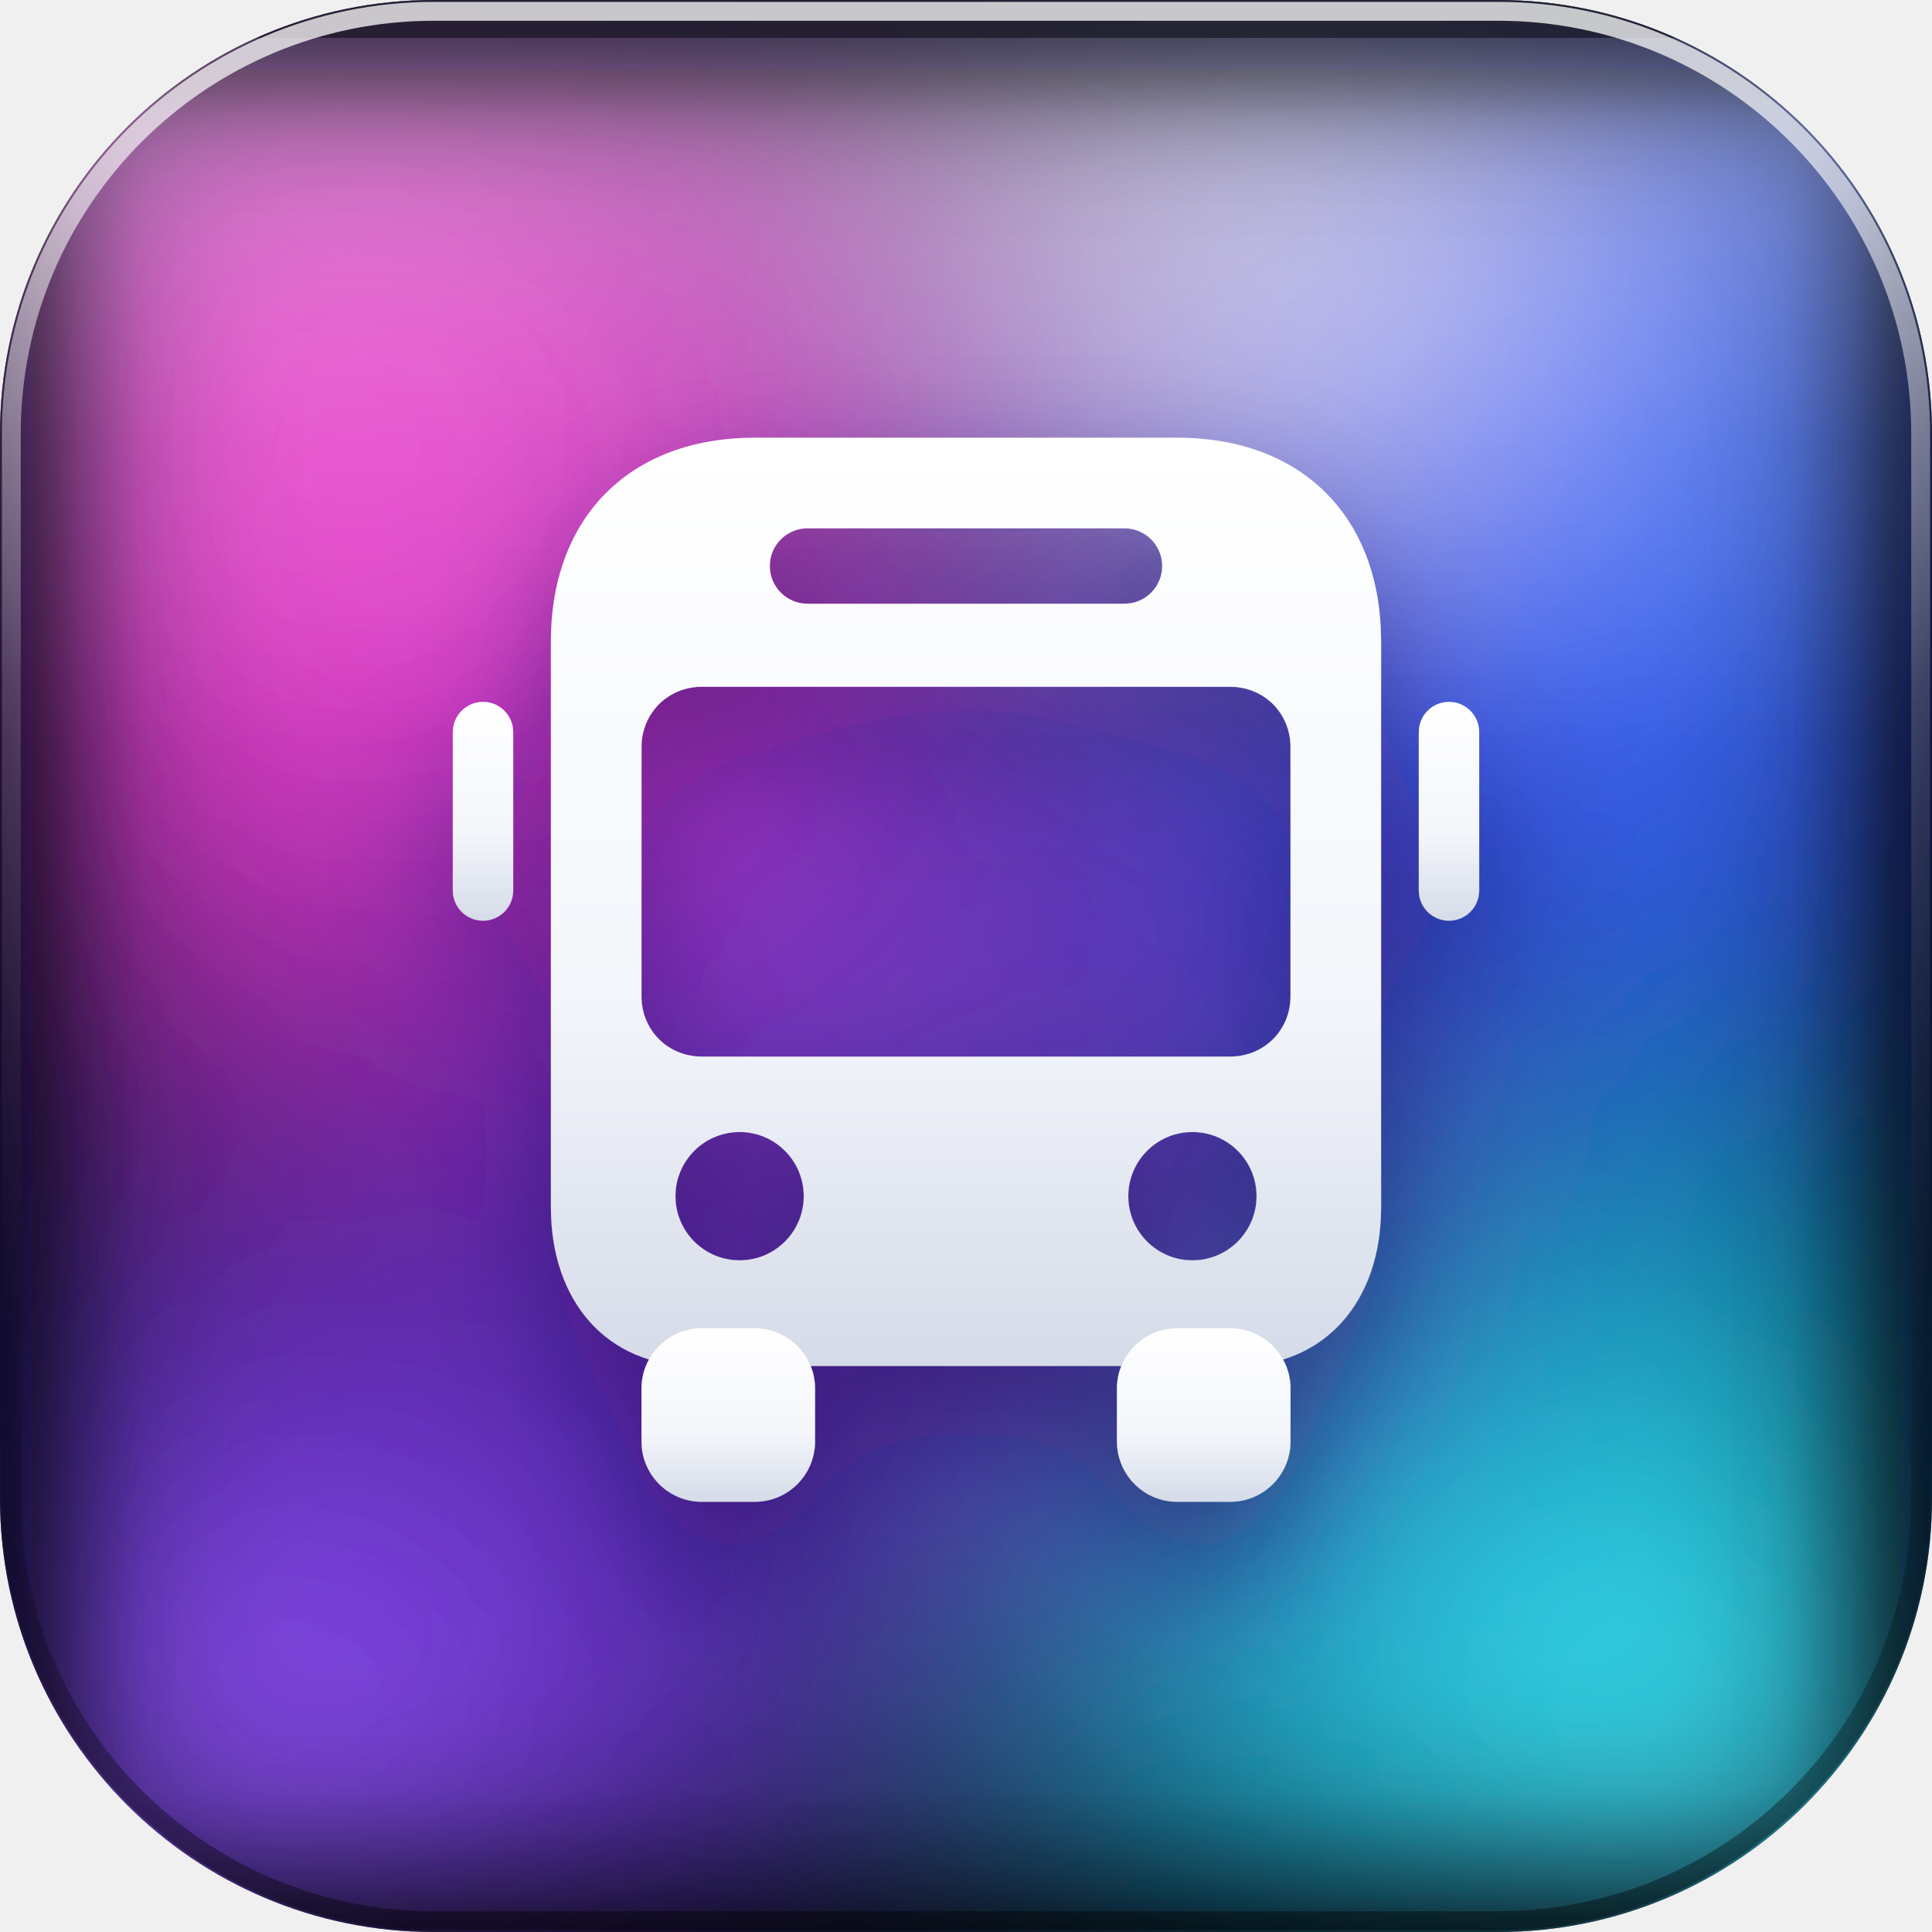
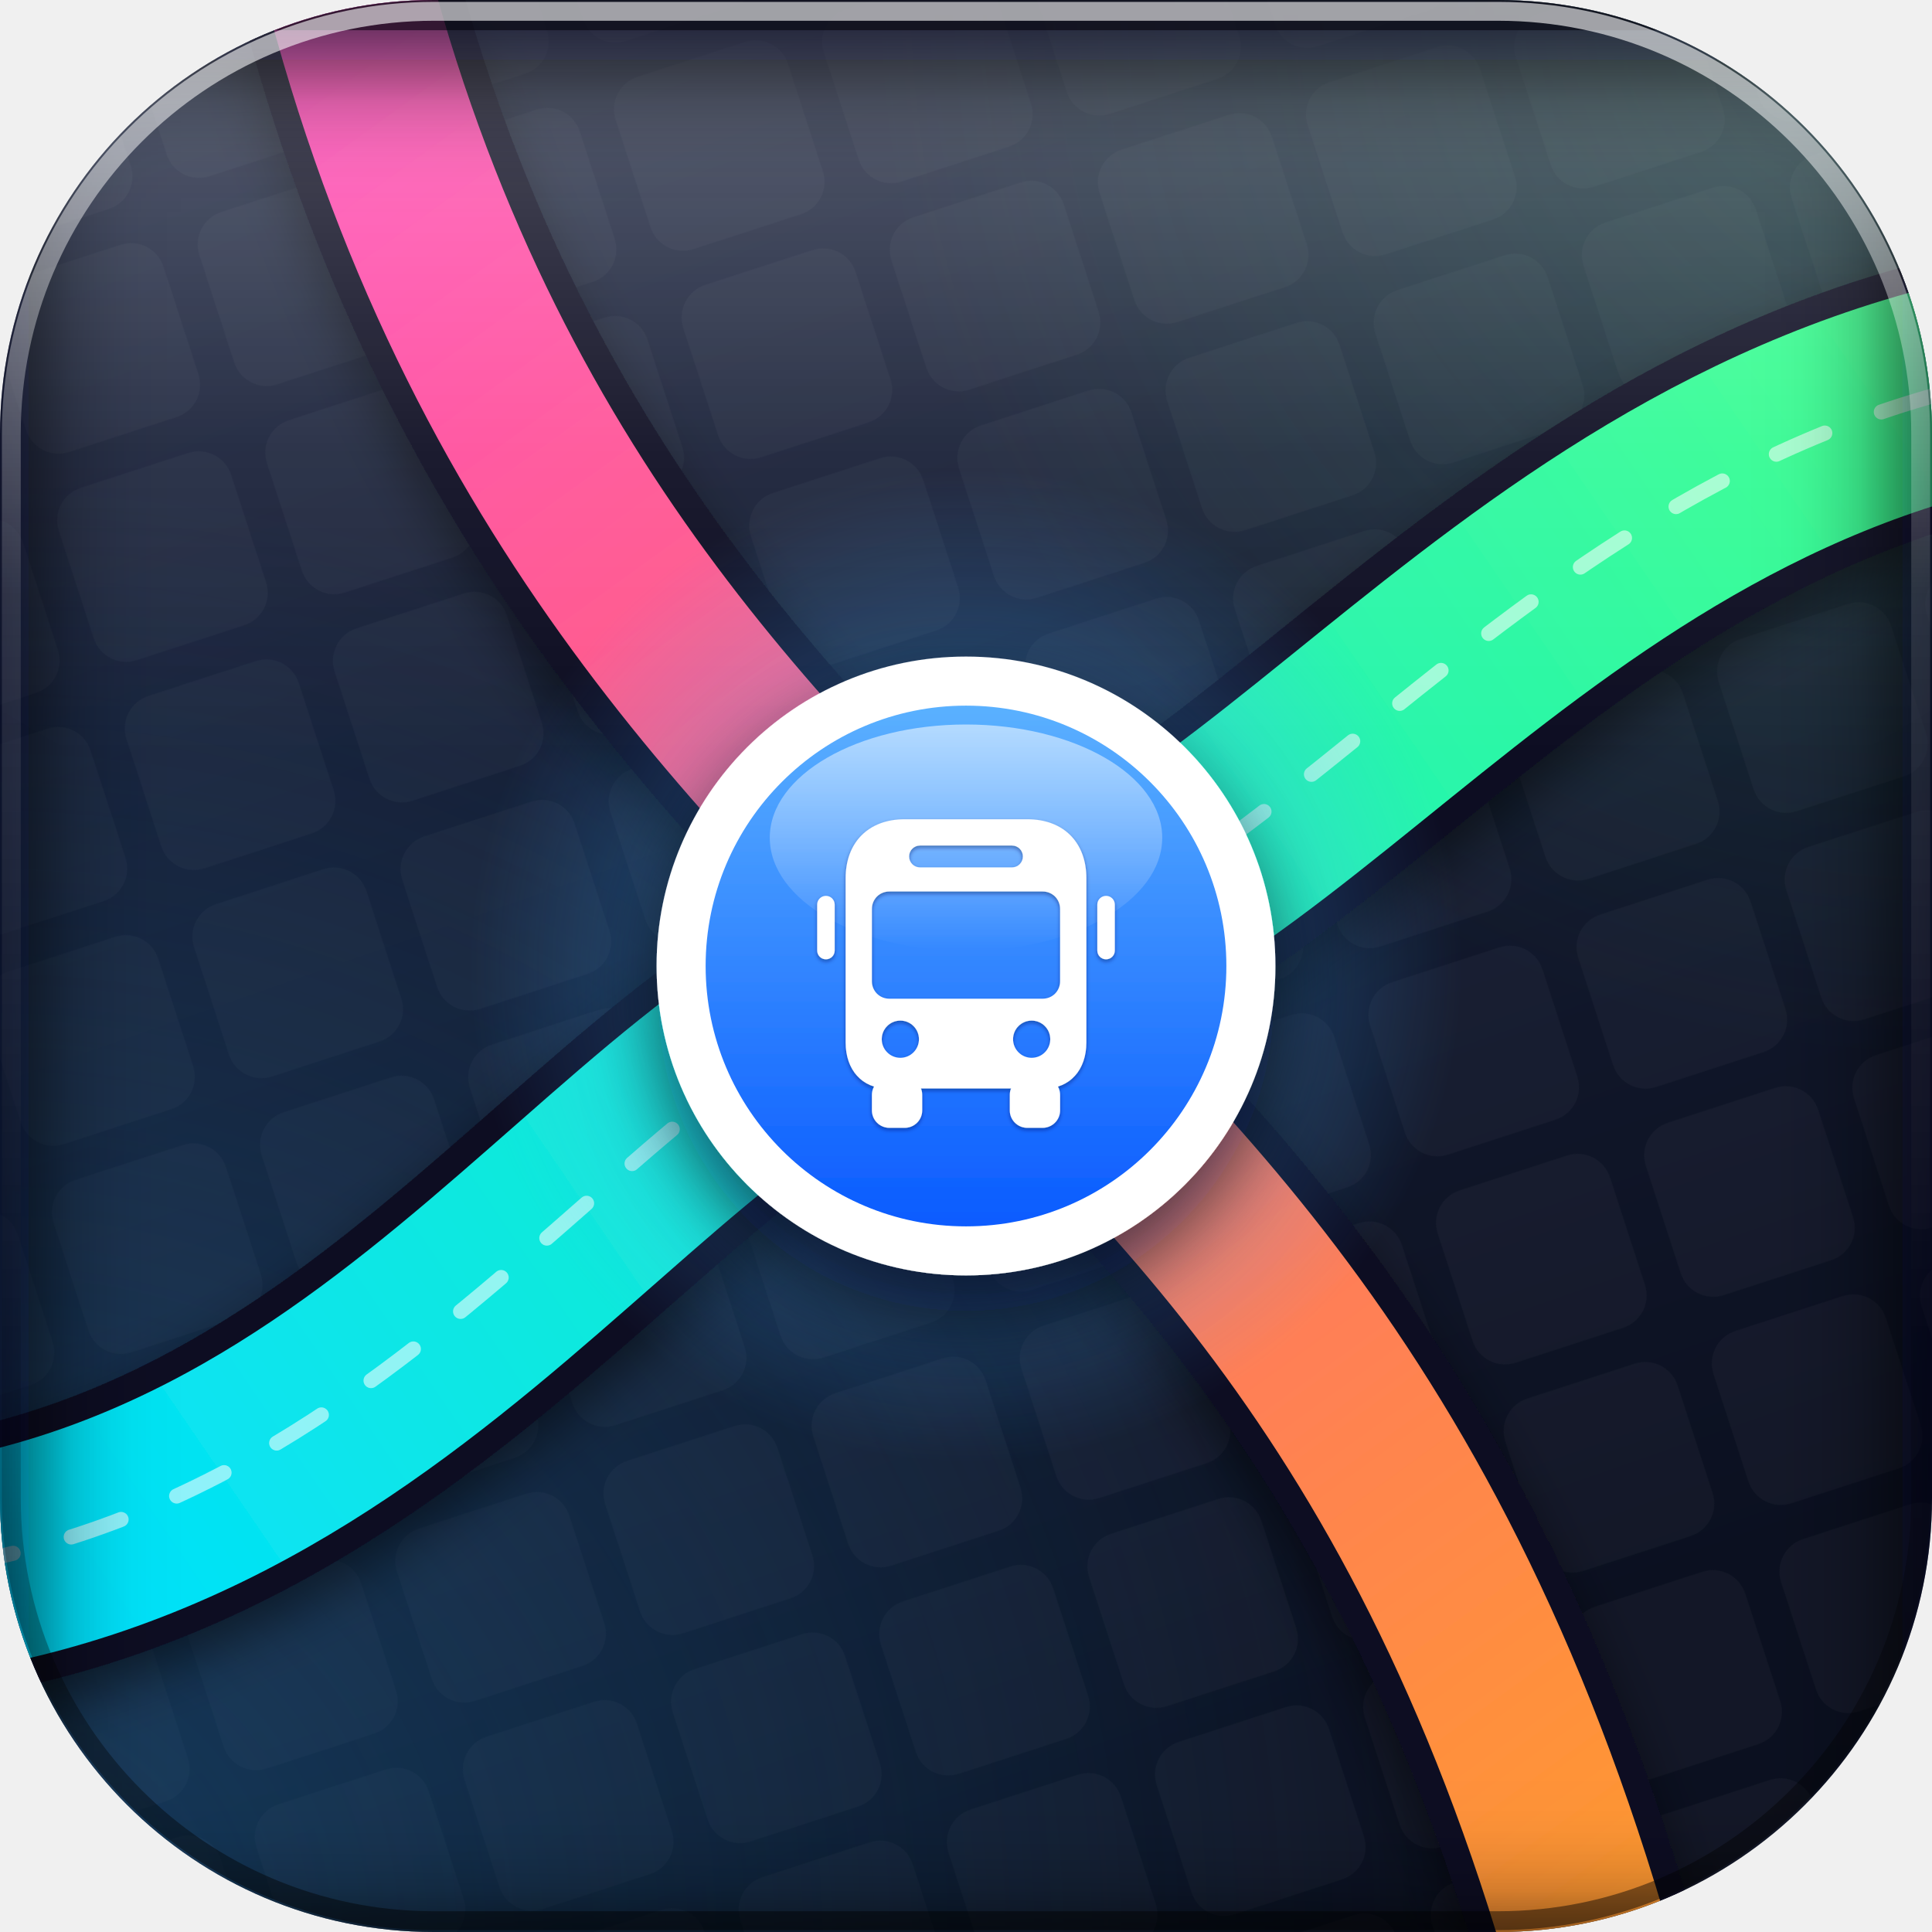
<svg xmlns="http://www.w3.org/2000/svg" viewBox="0 0 512 512" width="512" height="512">
  <defs>
    <clipPath id="shape">
      <rect id="shape-rect" width="512" height="512" rx="115" />
    </clipPath>
-     <linearGradient id="base" x1="0" y1="0" x2="0.4" y2="1">
-       <stop offset="0" stop-color="#141A3A" />
-       <stop offset="1" stop-color="#090B1C" />
+     <linearGradient id="night" x1="0" y1="0" x2="0.35" y2="1">
+       <stop offset="0" stop-color="#1E2742" />
+       <stop offset="1" stop-color="#0B1020" />
    </linearGradient>
-     <radialGradient id="magenta">
-       <stop offset="0" stop-color="#FF5BDB" />
-       <stop offset="0.5" stop-color="#E032C9" stop-opacity="0.85" />
-       <stop offset="1" stop-color="#C026D3" stop-opacity="0" />
+     <pattern id="blocks" width="58" height="58" patternUnits="userSpaceOnUse" patternTransform="rotate(-18 256 256)">
+       <rect x="5" y="5" width="48" height="48" rx="9" fill="#FFFFFF" fill-opacity="0.032" />
+     </pattern>
+     <radialGradient id="water" cx="0" cy="1" r="0.75">
+       <stop offset="0" stop-color="#1B5C8C" stop-opacity="0.55" />
+       <stop offset="1" stop-color="#1B5C8C" stop-opacity="0" />
    </radialGradient>
-     <radialGradient id="electric">
-       <stop offset="0" stop-color="#4C7DFF" />
-       <stop offset="0.5" stop-color="#2F5BFF" stop-opacity="0.85" />
-       <stop offset="1" stop-color="#2546E0" stop-opacity="0" />
+     <radialGradient id="park" cx="1" cy="0" r="0.55">
+       <stop offset="0" stop-color="#2F7D5B" stop-opacity="0.35" />
+       <stop offset="1" stop-color="#2F7D5B" stop-opacity="0" />
    </radialGradient>
-     <radialGradient id="cyan">
-       <stop offset="0" stop-color="#4DF0FF" />
-       <stop offset="0.5" stop-color="#14C8E0" stop-opacity="0.85" />
-       <stop offset="1" stop-color="#06B6D4" stop-opacity="0" />
+     <linearGradient id="route-main" gradientUnits="userSpaceOnUse" x1="0" y1="430" x2="512" y2="80">
+       <stop offset="0" stop-color="#00E0FF" />
+       <stop offset="1" stop-color="#39FF88" />
+     </linearGradient>
+     <linearGradient id="route-cross" gradientUnits="userSpaceOnUse" x1="70" y1="0" x2="440" y2="512">
+       <stop offset="0" stop-color="#FF3DB8" />
+       <stop offset="1" stop-color="#FF9A2E" />
+     </linearGradient>
+     <filter id="route-shadow" x="-20%" y="-20%" width="140%" height="140%">
+       <feDropShadow dx="0" dy="6" stdDeviation="7" flood-color="#000000" flood-opacity="0.5" />
+     </filter>
+     <radialGradient id="glow">
+       <stop offset="0" stop-color="#7FE9FF" stop-opacity="0.8" />
+       <stop offset="0.55" stop-color="#3FA8FF" stop-opacity="0.28" />
+       <stop offset="1" stop-color="#3FA8FF" stop-opacity="0" />
    </radialGradient>
-     <radialGradient id="violet">
-       <stop offset="0" stop-color="#9B5CFF" />
-       <stop offset="0.5" stop-color="#7C3AED" stop-opacity="0.8" />
-       <stop offset="1" stop-color="#6D28D9" stop-opacity="0" />
-     </radialGradient>
-     <radialGradient id="pearl">
-       <stop offset="0" stop-color="#FFFFFF" />
-       <stop offset="0.45" stop-color="#FFE3F6" stop-opacity="0.9" />
-       <stop offset="1" stop-color="#F5D0FE" stop-opacity="0" />
-     </radialGradient>
-     <filter id="liquid" x="-50%" y="-50%" width="200%" height="200%">
-       <feGaussianBlur stdDeviation="40" />
-     </filter>
-     <linearGradient id="glare" gradientUnits="userSpaceOnUse" x1="0" y1="0" x2="0" y2="196">
-       <stop offset="0" stop-color="#FFFFFF" stop-opacity="0.4" />
-       <stop offset="0.6" stop-color="#FFFFFF" stop-opacity="0.1" />
+     <linearGradient id="node-glass" x1="0" y1="0" x2="0" y2="1">
+       <stop offset="0" stop-color="#5AB0FF" />
+       <stop offset="1" stop-color="#0A5BFF" />
+     </linearGradient>
+     <linearGradient id="node-shine" x1="0" y1="0" x2="0" y2="1">
+       <stop offset="0" stop-color="#FFFFFF" stop-opacity="0.55" />
      <stop offset="1" stop-color="#FFFFFF" stop-opacity="0" />
    </linearGradient>
-     <linearGradient id="rim-light" x1="0" y1="0" x2="0" y2="1">
-       <stop offset="0" stop-color="#FFFFFF" stop-opacity="0.75" />
-       <stop offset="0.35" stop-color="#FFFFFF" stop-opacity="0.18" />
-       <stop offset="0.7" stop-color="#000000" stop-opacity="0.08" />
-       <stop offset="1" stop-color="#000000" stop-opacity="0.4" />
+     <filter id="node-shadow" x="-40%" y="-40%" width="180%" height="190%">
+       <feDropShadow dx="0" dy="10" stdDeviation="10" flood-color="#00030F" flood-opacity="0.6" />
+     </filter>
+     <filter id="bus-shadow" x="-30%" y="-30%" width="160%" height="170%">
+       <feDropShadow dx="0" dy="2" stdDeviation="2" flood-color="#002060" flood-opacity="0.45" />
+     </filter>
+     <linearGradient id="glare" gradientUnits="userSpaceOnUse" x1="0" y1="0" x2="0" y2="200">
+       <stop offset="0" stop-color="#FFFFFF" stop-opacity="0.28" />
+       <stop offset="0.6" stop-color="#FFFFFF" stop-opacity="0.06" />
+       <stop offset="1" stop-color="#FFFFFF" stop-opacity="0" />
    </linearGradient>
    <filter id="inner-shadow" x="-10%" y="-10%" width="120%" height="120%">
-       <feGaussianBlur in="SourceAlpha" stdDeviation="22" result="blur" />
-       <feOffset in="blur" dy="10" result="shifted" />
+       <feGaussianBlur in="SourceAlpha" stdDeviation="20" result="blur" />
+       <feOffset in="blur" dy="8" result="shifted" />
      <feComposite in="SourceAlpha" in2="shifted" operator="arithmetic" k2="1" k3="-1" result="edge" />
-       <feFlood flood-color="#05061A" flood-opacity="0.75" />
+       <feFlood flood-color="#02040C" flood-opacity="0.8" />
      <feComposite in2="edge" operator="in" />
    </filter>
-     <linearGradient id="bus-fill" x1="0" y1="0" x2="0" y2="1">
-       <stop offset="0" stop-color="#FFFFFF" />
-       <stop offset="0.6" stop-color="#F4F6FB" />
-       <stop offset="1" stop-color="#D5DBE8" />
+     <linearGradient id="rim-light" x1="0" y1="0" x2="0" y2="1">
+       <stop offset="0" stop-color="#FFFFFF" stop-opacity="0.6" />
+       <stop offset="0.3" stop-color="#FFFFFF" stop-opacity="0.12" />
+       <stop offset="0.7" stop-color="#000000" stop-opacity="0.1" />
+       <stop offset="1" stop-color="#000000" stop-opacity="0.45" />
    </linearGradient>
-     <filter id="float" x="-30%" y="-30%" width="160%" height="180%">
-       <feDropShadow dx="0" dy="8" stdDeviation="6" flood-color="#02030F" flood-opacity="0.5" />
-       <feDropShadow dx="0" dy="18" stdDeviation="18" flood-color="#1B0B4A" flood-opacity="0.45" />
-     </filter>
  </defs>
  <g clip-path="url(#shape)">
-     <rect width="512" height="512" fill="url(#base)" />
-     <g filter="url(#liquid)">
-       <circle cx="90" cy="120" r="240" fill="url(#magenta)" />
-       <circle cx="460" cy="130" r="240" fill="url(#electric)" />
-       <circle cx="440" cy="470" r="230" fill="url(#cyan)" />
-       <circle cx="70" cy="470" r="200" fill="url(#violet)" />
-       <circle cx="250" cy="300" r="170" fill="url(#violet)" opacity="0.7" />
-       <circle cx="330" cy="70" r="120" fill="url(#pearl)" opacity="0.7" />
+     <rect width="512" height="512" fill="url(#night)" />
+     <rect width="512" height="512" fill="url(#blocks)" />
+     <rect width="512" height="512" fill="url(#water)" />
+     <rect width="512" height="512" fill="url(#park)" />
+     <g filter="url(#route-shadow)" fill="none" stroke-linecap="round">
+       <path d="M86 -30C118 120 196 196 256 256S392 384 432 560" stroke="#0B1020" stroke-width="58" />
+       <path d="M86 -30C118 120 196 196 256 256S392 384 432 560" stroke="url(#route-cross)" stroke-width="44" />
    </g>
-     <path d="M0 0H512V196C436 246 346 262 256 262S76 246 0 196Z" fill="url(#glare)" />
+     <g filter="url(#route-shadow)" fill="none" stroke-linecap="round">
+       <path d="M-40 418C110 410 170 270 256 256S410 110 560 96" stroke="#0B1020" stroke-width="70" />
+       <path d="M-40 418C110 410 170 270 256 256S410 110 560 96" stroke="url(#route-main)" stroke-width="56" />
+       <path d="M-40 418C110 410 170 270 256 256S410 110 560 96" stroke="#FFFFFF" stroke-opacity="0.55" stroke-width="4" stroke-dasharray="14 16" />
+     </g>
+     <circle cx="256" cy="256" r="132" fill="url(#glow)" />
+     <g filter="url(#node-shadow)">
+       <circle cx="256" cy="256" r="82" fill="#FFFFFF" />
+       <circle cx="256" cy="256" r="69" fill="url(#node-glass)" />
+     </g>
+     <ellipse cx="256" cy="222" rx="52" ry="30" fill="url(#node-shine)" />
+     <g fill="#FFFFFF" filter="url(#bus-shadow)" transform="translate(256 258) scale(0.29) translate(-256 -257)">
+       <path fill-rule="evenodd" d="M200 116h112c33 0 54 21 54 54v150c0 25-15 42-38 42H184c-23 0-38-17-38-42V170c0-33 21-54 54-54Z            M214 140h84a10 10 0 0 1 0 20h-84a10 10 0 0 1 0-20Z            M186 182h140c9 0 16 7 16 16v66c0 9-7 16-16 16H186c-9 0-16-7-16-16v-66c0-9 7-16 16-16Z            M196 300a17 17 0 1 0 0.01 0Z            M316 300a17 17 0 1 0 0.01 0Z" />
+       <rect x="120" y="186" width="16" height="58" rx="8" />
+       <rect x="376" y="186" width="16" height="58" rx="8" />
+       <rect x="170" y="352" width="46" height="46" rx="16" />
+       <rect x="296" y="352" width="46" height="46" rx="16" />
+     </g>
+     <path d="M0 0H512V188C436 236 346 252 256 252S76 236 0 188Z" fill="url(#glare)" />
    <rect width="512" height="512" fill="#000" filter="url(#inner-shadow)" />
    <rect id="rim" x="3" y="3" width="506" height="506" rx="112" fill="none" stroke="url(#rim-light)" stroke-width="5" />
  </g>
-   <g fill="url(#bus-fill)" filter="url(#float)">
-     <path fill-rule="evenodd" d="M200 116h112c33 0 54 21 54 54v150c0 25-15 42-38 42H184c-23 0-38-17-38-42V170c0-33 21-54 54-54Z          M214 140h84a10 10 0 0 1 0 20h-84a10 10 0 0 1 0-20Z          M186 182h140c9 0 16 7 16 16v66c0 9-7 16-16 16H186c-9 0-16-7-16-16v-66c0-9 7-16 16-16Z          M196 300a17 17 0 1 0 0.01 0Z          M316 300a17 17 0 1 0 0.01 0Z" />
-     <rect x="120" y="186" width="16" height="58" rx="8" />
-     <rect x="376" y="186" width="16" height="58" rx="8" />
-     <rect x="170" y="352" width="46" height="46" rx="16" />
-     <rect x="296" y="352" width="46" height="46" rx="16" />
-   </g>
</svg>
